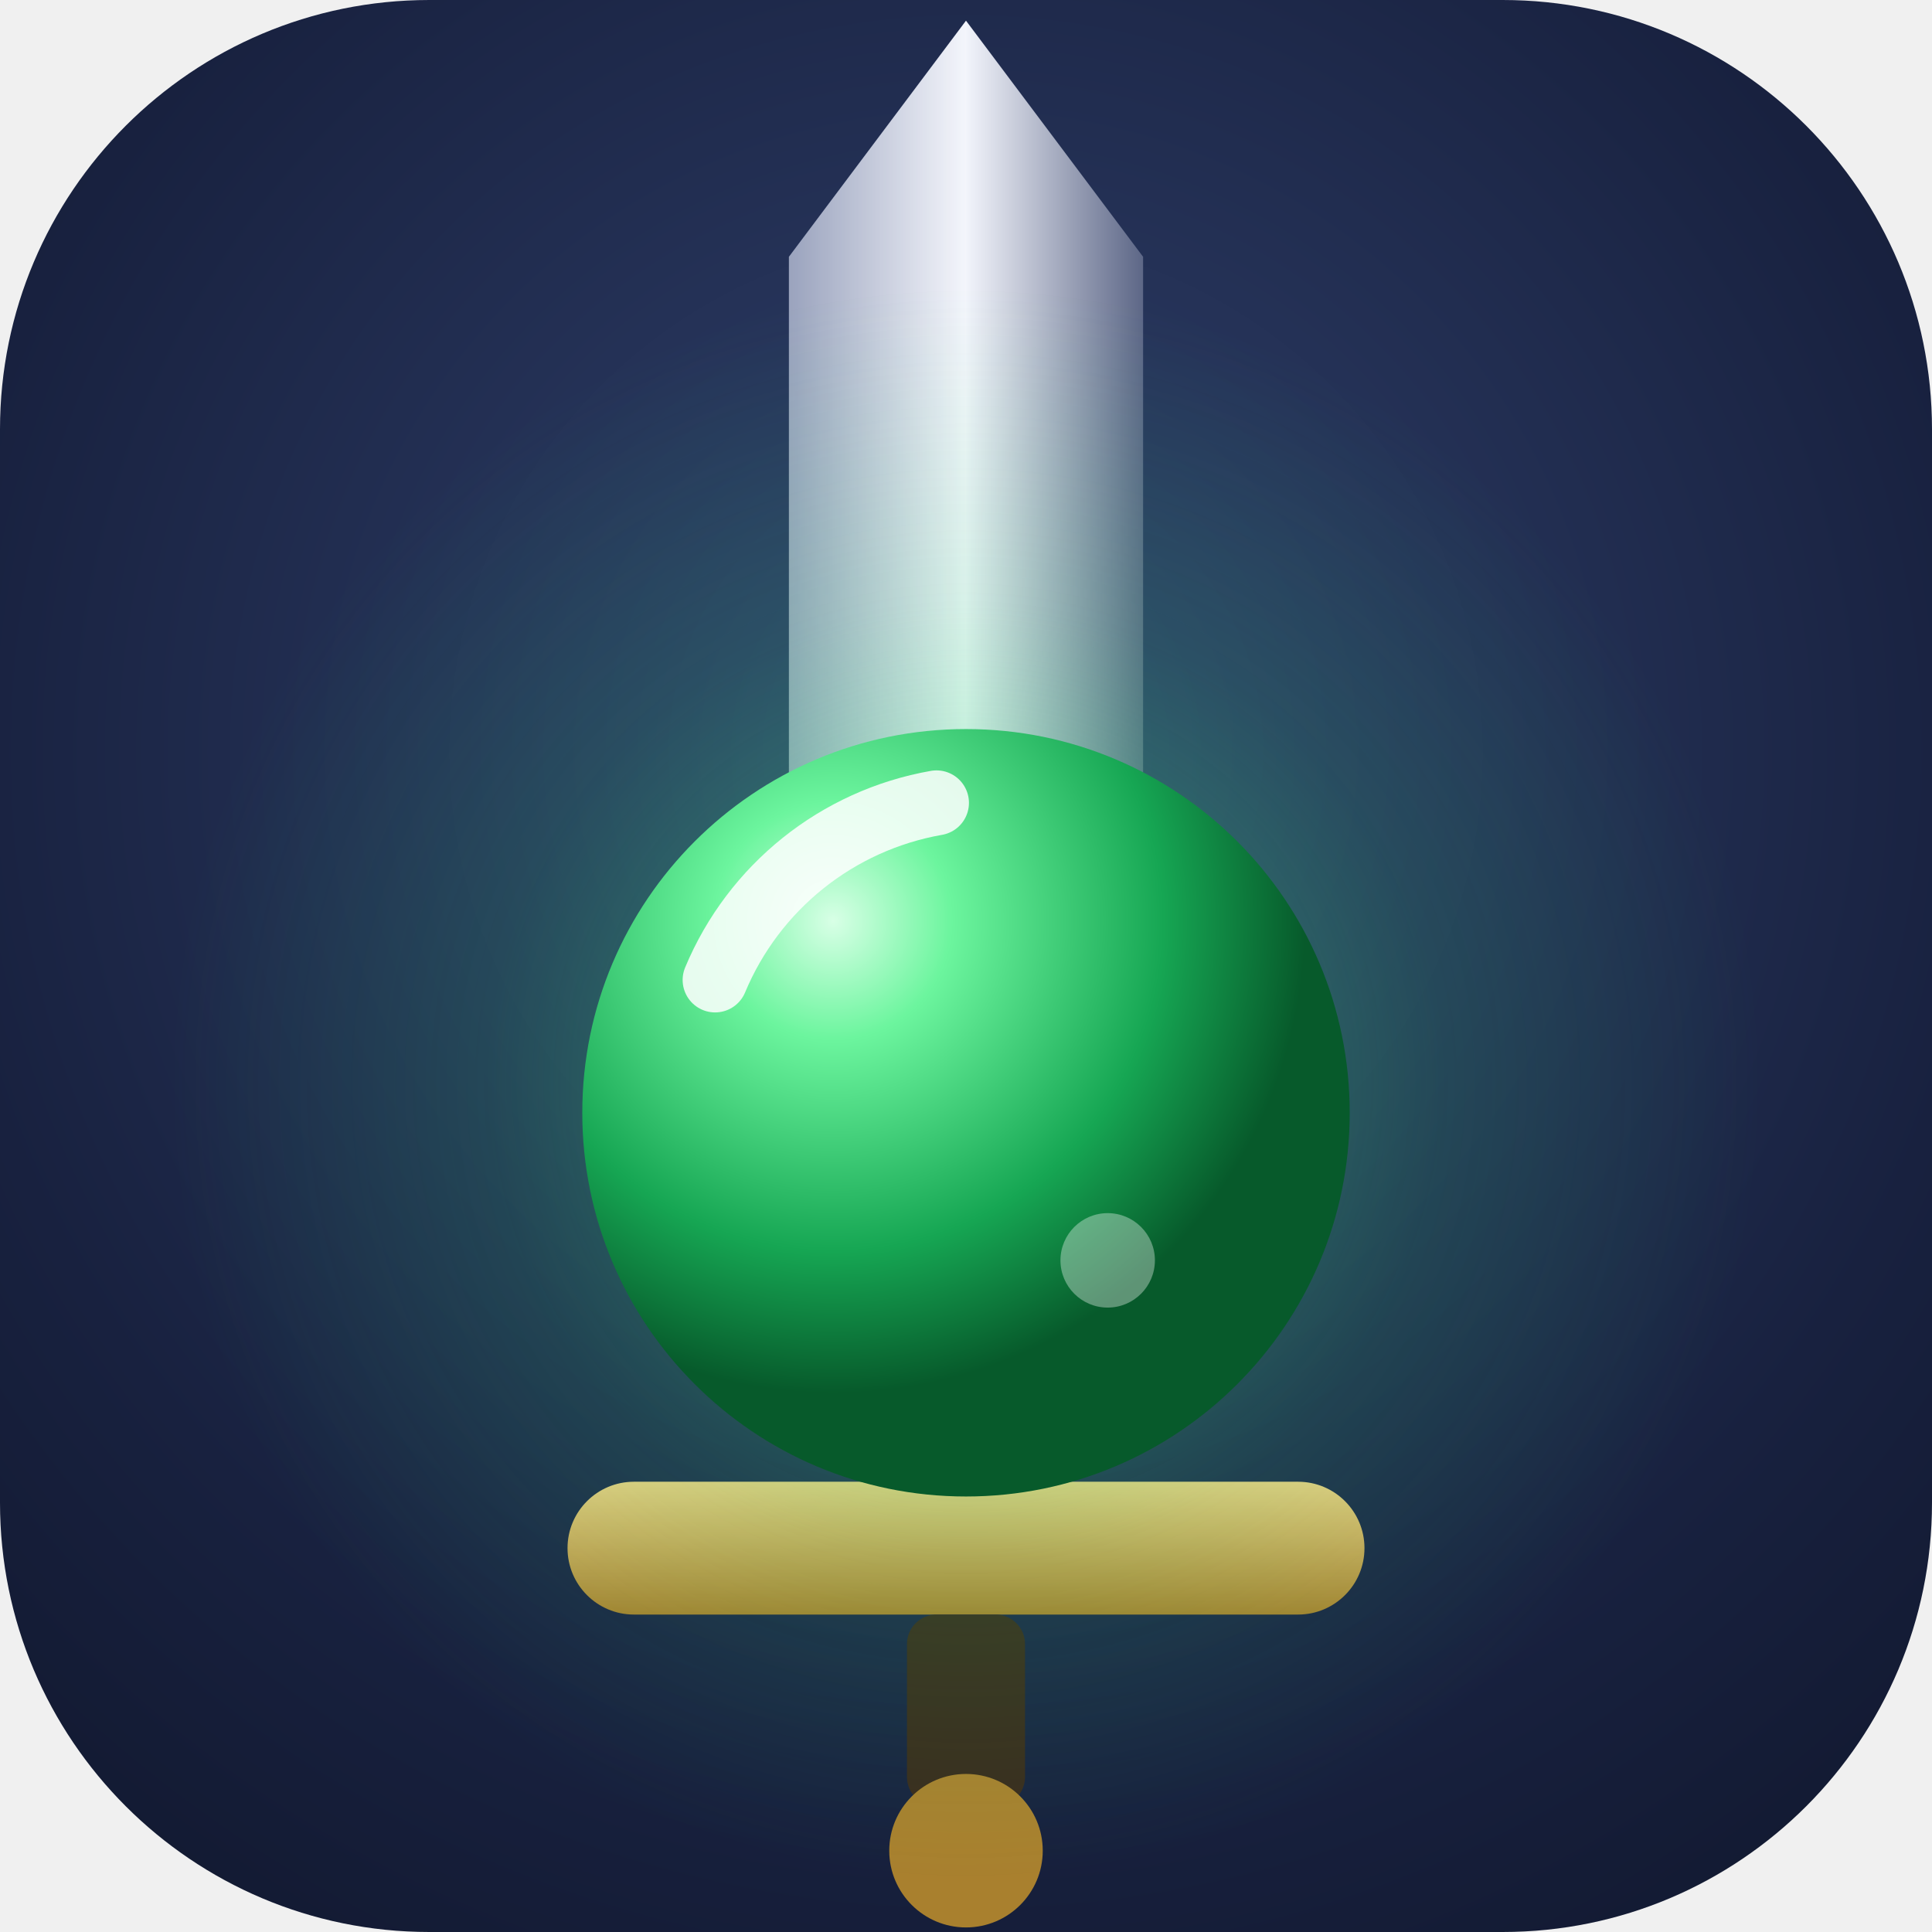
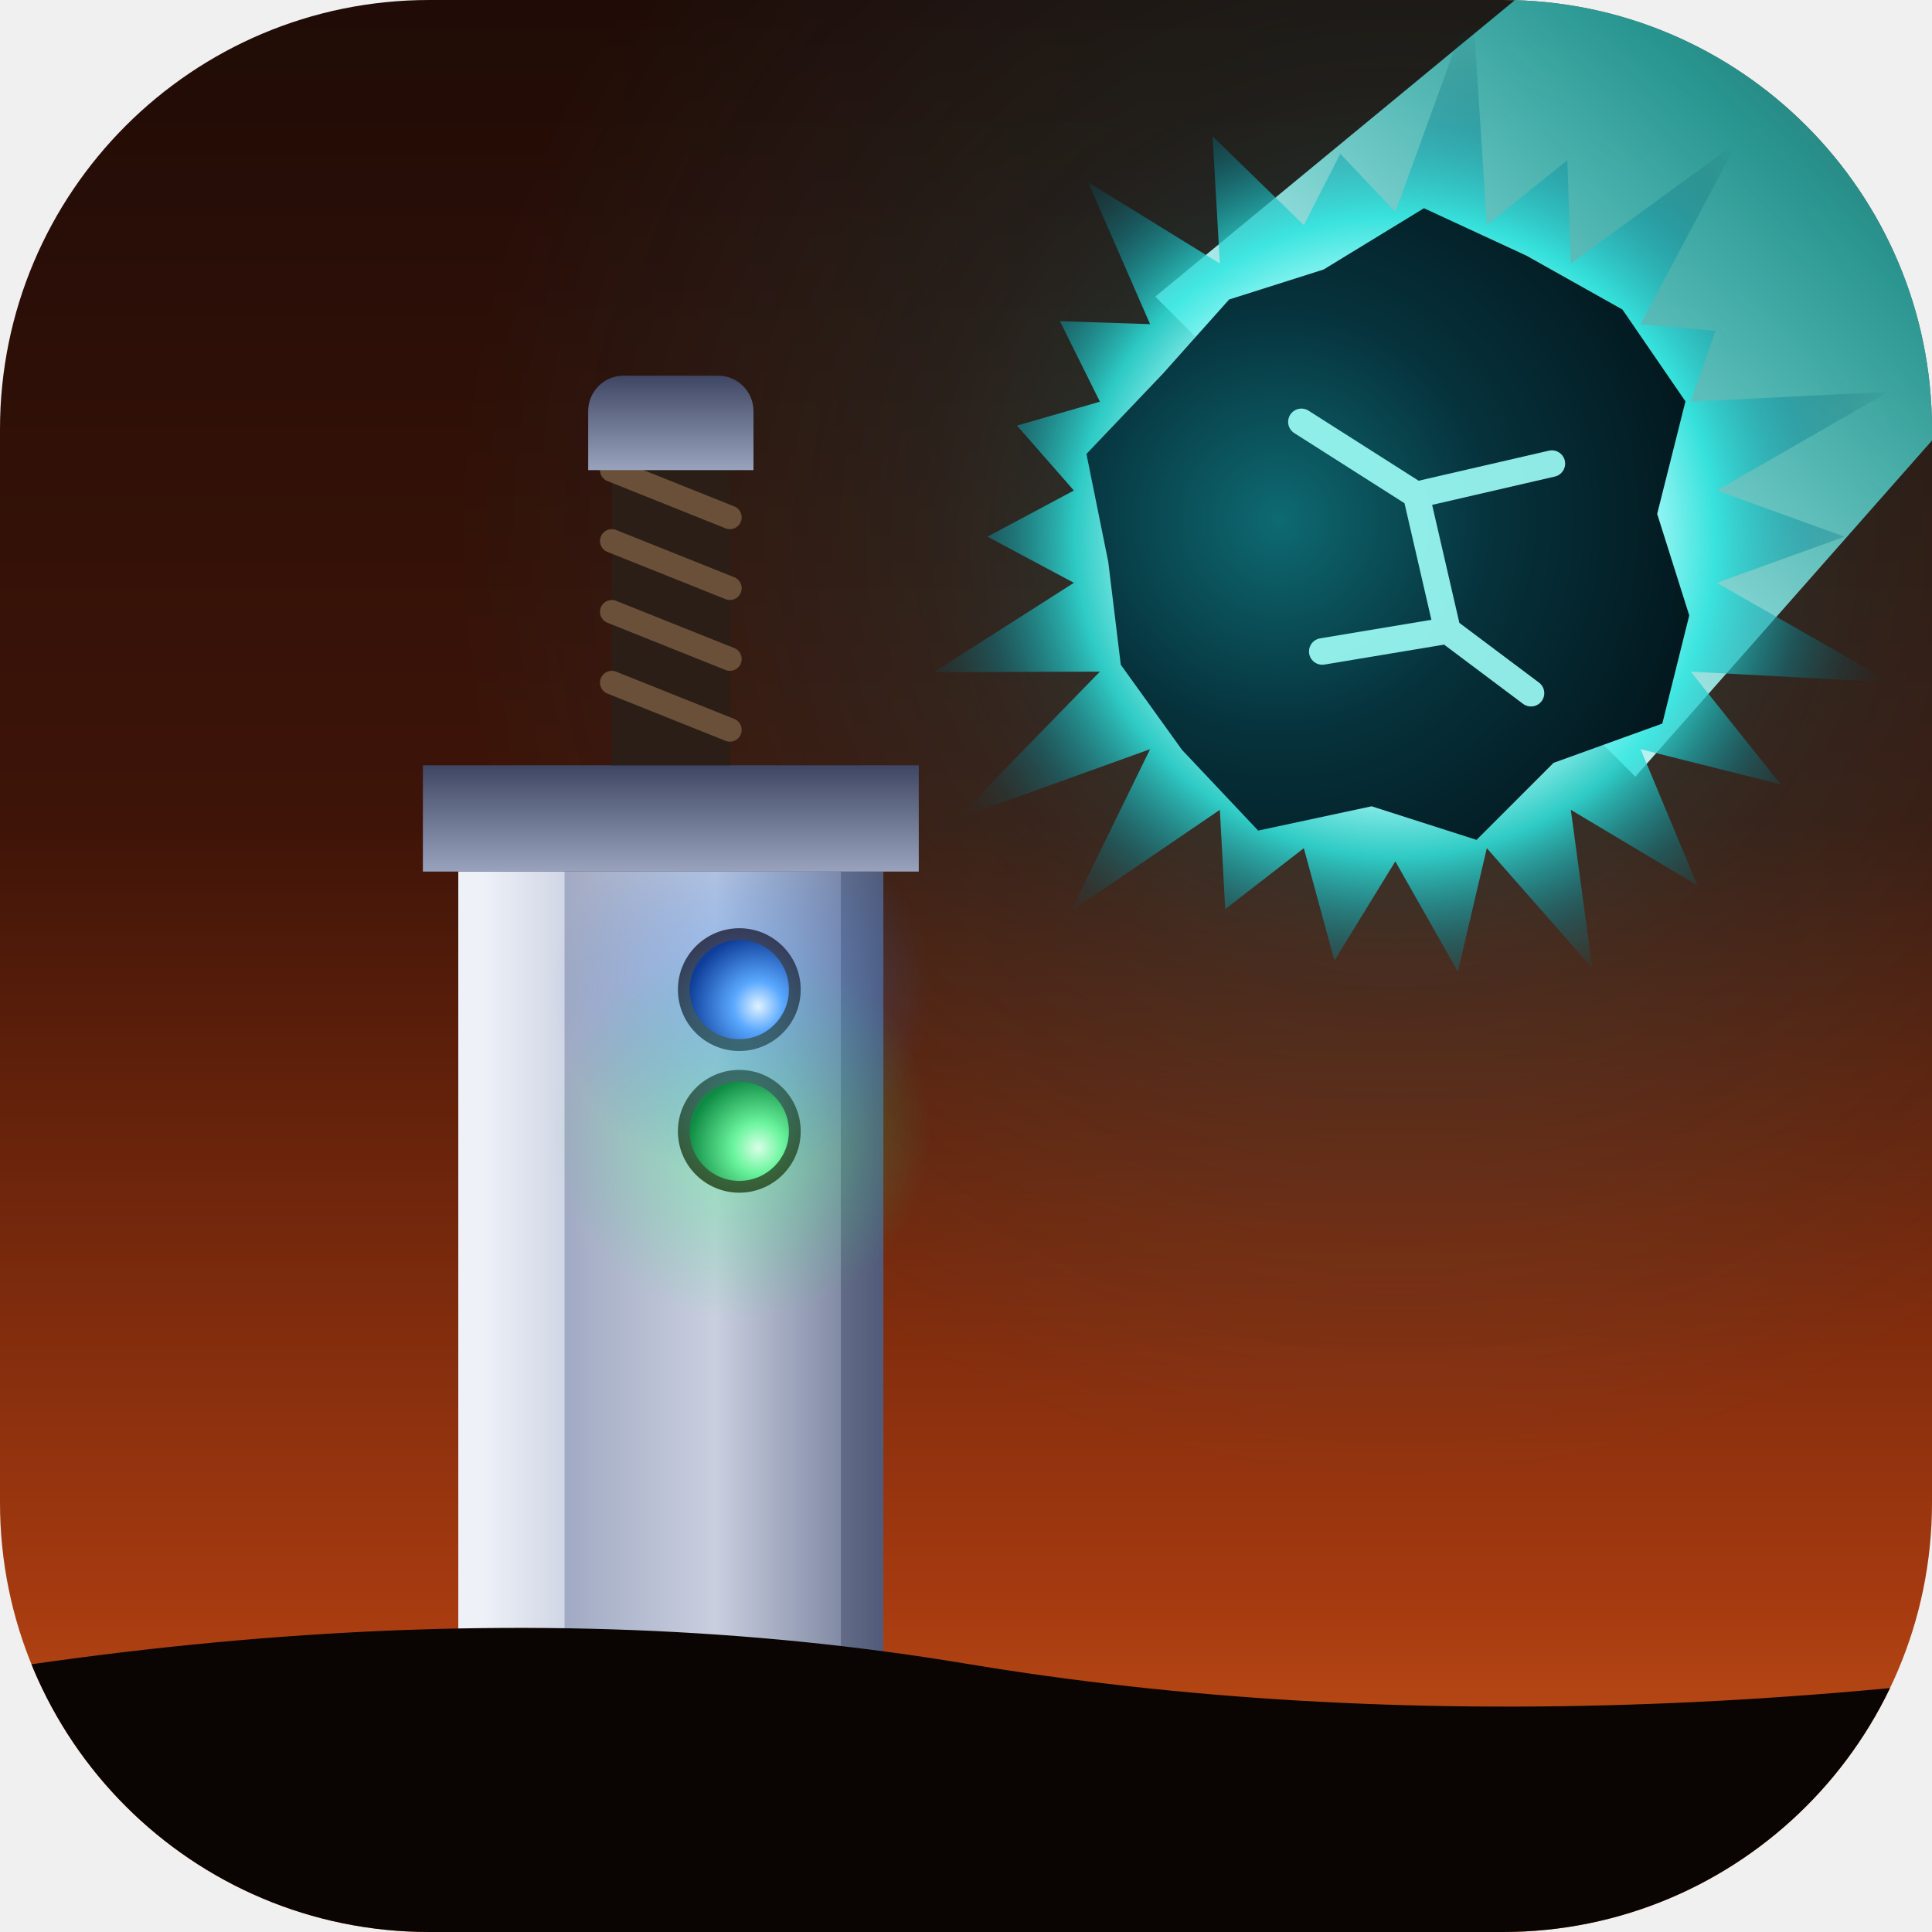
- <svg xmlns="http://www.w3.org/2000/svg" viewBox="18 18 72 72" width="128" height="128">
+ <svg xmlns="http://www.w3.org/2000/svg" viewBox="18 18 72 72" width="216" height="216">
+   <clipPath id="c">
+     <rect x="18" y="18" width="72" height="72" rx="16" />
+   </clipPath>
  <defs>
-     <clipPath id="shape">
-       <rect x="18" y="18" width="72" height="72" rx="16" />
-     </clipPath>
-     <radialGradient id="bg" gradientUnits="userSpaceOnUse" cx="54" cy="46" r="70">
-       <stop offset="0" stop-color="#31426E" />
-       <stop offset="0.55" stop-color="#18213F" />
-       <stop offset="1" stop-color="#0B1020" />
+     <linearGradient id="g0" gradientUnits="userSpaceOnUse" x1="0" y1="0" x2="0" y2="108">
+       <stop offset="0" stop-color="#0E0605" stop-opacity="1" />
+       <stop offset="0.45" stop-color="#3E1408" stop-opacity="1" />
+       <stop offset="0.72" stop-color="#A63A10" stop-opacity="1" />
+       <stop offset="0.9" stop-color="#F07A24" stop-opacity="1" />
+     </linearGradient>
+     <radialGradient id="g1" gradientUnits="userSpaceOnUse" cx="0" cy="0" r="35.2">
+       <stop offset="0" stop-color="#20E0E0" stop-opacity="0.302" />
+       <stop offset="0.5" stop-color="#0A9AA8" stop-opacity="0.122" />
+       <stop offset="1" stop-color="#0A9AA8" stop-opacity="0" />
    </radialGradient>
-     <linearGradient id="blade" gradientUnits="userSpaceOnUse" x1="48" y1="0" x2="60" y2="0">
-       <stop offset="0" stop-color="#8C96B4" />
-       <stop offset="0.5" stop-color="#F2F4FB" />
-       <stop offset="1" stop-color="#5D6787" />
+     <linearGradient id="g2" gradientUnits="userSpaceOnUse" x1="0" y1="0" x2="57.2" y2="0">
+       <stop offset="0" stop-color="#C8FFFF" stop-opacity="0.949" />
+       <stop offset="0.35" stop-color="#2EE6E0" stop-opacity="0.6" />
+       <stop offset="1" stop-color="#03505E" stop-opacity="0" />
    </linearGradient>
-     <linearGradient id="gold" gradientUnits="userSpaceOnUse" x1="0" y1="72" x2="0" y2="77">
-       <stop offset="0" stop-color="#F3D58A" />
-       <stop offset="1" stop-color="#A9802E" />
+     <radialGradient id="g3" gradientUnits="userSpaceOnUse" cx="0" cy="0" r="19.25">
+       <stop offset="0.45" stop-color="#C8FFFF" stop-opacity="1" />
+       <stop offset="0.62" stop-color="#2EE6E0" stop-opacity="0.851" />
+       <stop offset="0.8" stop-color="#0A8A9A" stop-opacity="0.451" />
+       <stop offset="1" stop-color="#03404E" stop-opacity="0" />
+     </radialGradient>
+     <radialGradient id="g4" gradientUnits="userSpaceOnUse" cx="2.64" cy="3.52" r="17.6">
+       <stop offset="0" stop-color="#0E6A72" stop-opacity="1" />
+       <stop offset="0.45" stop-color="#06323C" stop-opacity="1" />
+       <stop offset="1" stop-color="#021218" stop-opacity="1" />
+     </radialGradient>
+     <linearGradient id="g5" gradientUnits="userSpaceOnUse" x1="44" y1="0" x2="62" y2="0">
+       <stop offset="0" stop-color="#5D6787" stop-opacity="1" />
+       <stop offset="0.45" stop-color="#C9CFDF" stop-opacity="1" />
+       <stop offset="1" stop-color="#8C96B4" stop-opacity="1" />
    </linearGradient>
-     <radialGradient id="glow" gradientUnits="userSpaceOnUse" cx="54" cy="59" r="27">
+     <linearGradient id="g6" gradientUnits="userSpaceOnUse" x1="57" y1="0" x2="62" y2="0">
+       <stop offset="0" stop-color="#C4CBDD" stop-opacity="1" />
+       <stop offset="1" stop-color="#EEF1F8" stop-opacity="1" />
+     </linearGradient>
+     <radialGradient id="g7" gradientUnits="userSpaceOnUse" cx="51" cy="51" r="8">
      <stop offset="0" stop-color="#5CFF9A" stop-opacity="0.502" />
-       <stop offset="0.6" stop-color="#2BD872" stop-opacity="0.141" />
      <stop offset="1" stop-color="#2BD872" stop-opacity="0" />
    </radialGradient>
-     <radialGradient id="orb" gradientUnits="userSpaceOnUse" cx="49.5" cy="53.5" r="16">
-       <stop offset="0" stop-color="#D8FFE6" />
-       <stop offset="0.25" stop-color="#6CF59E" />
-       <stop offset="0.7" stop-color="#16A653" />
-       <stop offset="1" stop-color="#075A2B" />
+     <radialGradient id="g8" gradientUnits="userSpaceOnUse" cx="51" cy="57" r="8">
+       <stop offset="0" stop-color="#5AA8FF" stop-opacity="0.502" />
+       <stop offset="1" stop-color="#2A70E0" stop-opacity="0" />
    </radialGradient>
+     <radialGradient id="g9" gradientUnits="userSpaceOnUse" cx="50.3" cy="50.3" r="3">
+       <stop offset="0" stop-color="#D8FFE6" stop-opacity="1" />
+       <stop offset="0.35" stop-color="#6CF59E" stop-opacity="1" />
+       <stop offset="1" stop-color="#0E8A43" stop-opacity="1" />
+     </radialGradient>
+     <radialGradient id="g10" gradientUnits="userSpaceOnUse" cx="50.3" cy="56.3" r="3">
+       <stop offset="0" stop-color="#E0F2FF" stop-opacity="1" />
+       <stop offset="0.35" stop-color="#5AA8FF" stop-opacity="1" />
+       <stop offset="1" stop-color="#0E3E9A" stop-opacity="1" />
+     </radialGradient>
+     <linearGradient id="g11" gradientUnits="userSpaceOnUse" x1="0" y1="62" x2="0" y2="66.5">
+       <stop offset="0" stop-color="#9AA3BD" stop-opacity="1" />
+       <stop offset="1" stop-color="#3E4663" stop-opacity="1" />
+     </linearGradient>
+     <linearGradient id="g12" gradientUnits="userSpaceOnUse" x1="0" y1="79" x2="0" y2="83">
+       <stop offset="0" stop-color="#9AA3BD" stop-opacity="1" />
+       <stop offset="1" stop-color="#3E4663" stop-opacity="1" />
+     </linearGradient>
  </defs>
-   <g clip-path="url(#shape)">
-     <rect x="0" y="0" width="108" height="108" fill="url(#bg)" />
-     <g transform="translate(0,-1) translate(54,55.3) scale(1.1) translate(-54,-55.3)">
-       <path d="M54,23 L60,31 L60,58 L48,58 L48,31 Z" fill="url(#blade)" />
-       <path d="M54,23 L54,58 L48,58 L48,31 Z" fill="#FFFFFF" fill-opacity="0.122" />
-       <path d="M42.75,72.5 h22.5 a2.25,2.25 0 0,1 2.25,2.25 a2.25,2.25 0 0,1 -2.25,2.25 h-22.5 a2.25,2.25 0 0,1 -2.25,-2.25 a2.25,2.25 0 0,1 2.25,-2.25 Z" fill="url(#gold)" />
-       <path d="M53,77 h2 a1,1 0 0,1 1,1 v4.5 a1,1 0 0,1 -1,1 h-2 a1,1 0 0,1 -1,-1 v-4.5 a1,1 0 0,1 1,-1 Z" fill="#3A2A1C" />
-       <circle cx="54" cy="85" r="2.6" fill="url(#gold)" />
-       <circle cx="54" cy="59" r="27" fill="url(#glow)" />
-       <circle cx="54" cy="60" r="13" fill="url(#orb)" />
-       <path d="M45.5,55.5 A10,10 0 0,1 53,49.5" fill="none" stroke="#FFFFFF" stroke-opacity="0.851" stroke-width="2.2" stroke-linecap="round" />
-       <circle cx="58.8" cy="65" r="1.6" fill="#FFFFFF" fill-opacity="0.349" />
+   <g clip-path="url(#c)">
+     <path fill="url(#g0)" d="M0,0 h108 v108 h-108 Z" />
+     <g transform="translate(70 38) rotate(0) scale(1) translate(0 0)">
+       <path fill="url(#g1)" d="M-35.2,0 a35.2,35.2 0 1,0 70.4,0 a35.2,35.2 0 1,0 -70.4,0 Z" />
+       <g transform="translate(0 0) rotate(-45) scale(1) translate(0 0)">
+         <path fill="url(#g2)" d="M0,-12.65 L28.6,-9.9 L20.9,-4.95 L50.6,-3.3 L26.4,0 L57.2,2.2 L22,5.5 L35.2,10.45 L0,12.65 Z" />
+       </g>
+       <path fill="url(#g3)" d="M16.74,0 L11.98,1.72 L18.48,5.43 L11.01,5.03 L14.36,9.23 L9.14,7.92 L11.26,13 L6.54,10.18 L7.34,16.08 L3.41,11.61 L2.33,16.21 L0,12.1 L-2.27,15.8 L-3.41,11.61 L-6.34,13.88 L-6.54,10.18 L-12.1,13.97 L-9.14,7.92 L-16.36,10.52 L-11.01,5.03 L-17.2,5.05 L-11.98,1.72 L-15.2,0 L-11.98,-1.72 L-14.1,-4.14 L-11.01,-5.03 L-12.5,-8.03 L-9.14,-7.92 L-11.45,-13.21 L-6.54,-10.18 L-6.81,-14.92 L-3.41,-11.61 L-2.05,-14.27 L-0,-12.1 L2.87,-19.99 L3.41,-11.61 L6.41,-14.03 L6.54,-10.18 L12.75,-14.71 L9.14,-7.92 L11.93,-7.67 L11.01,-5.03 L18.38,-5.4 L11.98,-1.72 Z" />
+       <g transform="translate(0 0) rotate(135) scale(1) translate(0 0)">
+         <path fill="url(#g4)" d="M11.24,0 L10.61,3.86 L8.23,6.9 L5.96,10.32 L1.84,10.42 L-1.87,10.63 L-5.15,8.93 L-9.41,7.9 L-10.86,3.95 L-11.97,0 L-11.21,-4.08 L-7.5,-6.3 L-5.67,-9.82 L-2.11,-11.96 L1.79,-10.13 L5.85,-10.13 L7.73,-6.48 L11.36,-4.13 Z" />
+         <path fill="none" stroke="#9FFFF8" stroke-opacity="0.902" stroke-width="0.99" stroke-linecap="round" stroke-linejoin="round" d="M-6.05,-2.2 L-1.65,0.55 L1.1,-3.85 L4.95,-1.1 M-1.65,0.55 L-0.55,5.5 M1.1,-3.85 L0.55,-7.7" />
+       </g>
    </g>
+     <g transform="translate(43 54) rotate(180) scale(0.88) translate(-54 -58)">
+       <path fill="url(#g5)" d="M45,62 L45,15 L63,27 L63,62 Z" />
+       <path fill="url(#g6)" d="M58.5,24 L63,27 L63,62 L58.5,62 Z" />
+       <path fill="#1A2240" fill-opacity="0.302" d="M45,15 L45,62 L46.8,62 L46.8,16.2 Z" />
+       <path fill="#2A0E08" fill-opacity="1" d="M48.5,51 a2.6,2.6 0 1,0 5.2,0 a2.6,2.6 0 1,0 -5.2,0 Z M48.5,57 a2.6,2.6 0 1,0 5.2,0 a2.6,2.6 0 1,0 -5.2,0 Z" />
+       <path fill="url(#g7)" d="M43,51 a8,8 0 1,0 16,0 a8,8 0 1,0 -16,0 Z" />
+       <path fill="url(#g8)" d="M43,57 a8,8 0 1,0 16,0 a8,8 0 1,0 -16,0 Z" />
+       <path fill="url(#g9)" d="M49,51 a2.1,2.1 0 1,0 4.2,0 a2.1,2.1 0 1,0 -4.2,0 Z" />
+       <path fill="url(#g10)" d="M49,57 a2.1,2.1 0 1,0 4.2,0 a2.1,2.1 0 1,0 -4.2,0 Z" />
+       <path fill="url(#g11)" d="M43.5,62 h21 v4.5 h-21 Z" />
+       <path fill="#2A1E16" fill-opacity="1" d="M51.5,66.5 h5 v12.5 h-5 Z" />
+       <path fill="none" stroke="#6A5038" stroke-opacity="1" stroke-width="1" stroke-linecap="round" stroke-linejoin="round" d="M51.5,68 L56.5,70 M51.5,71 L56.5,73 M51.5,74 L56.5,76 M51.5,77 L56.5,79" />
+       <path fill="url(#g12)" d="M50.5,79 h7 v2.5 a1.5,1.5 0 0,1 -1.5,1.5 h-4 a1.5,1.5 0 0,1 -1.5,-1.5 Z" />
+     </g>
+     <path fill="#0A0403" fill-opacity="1" d="M0,84 Q30,76 54,80 T108,78 V108 H0 Z" />
  </g>
</svg>
